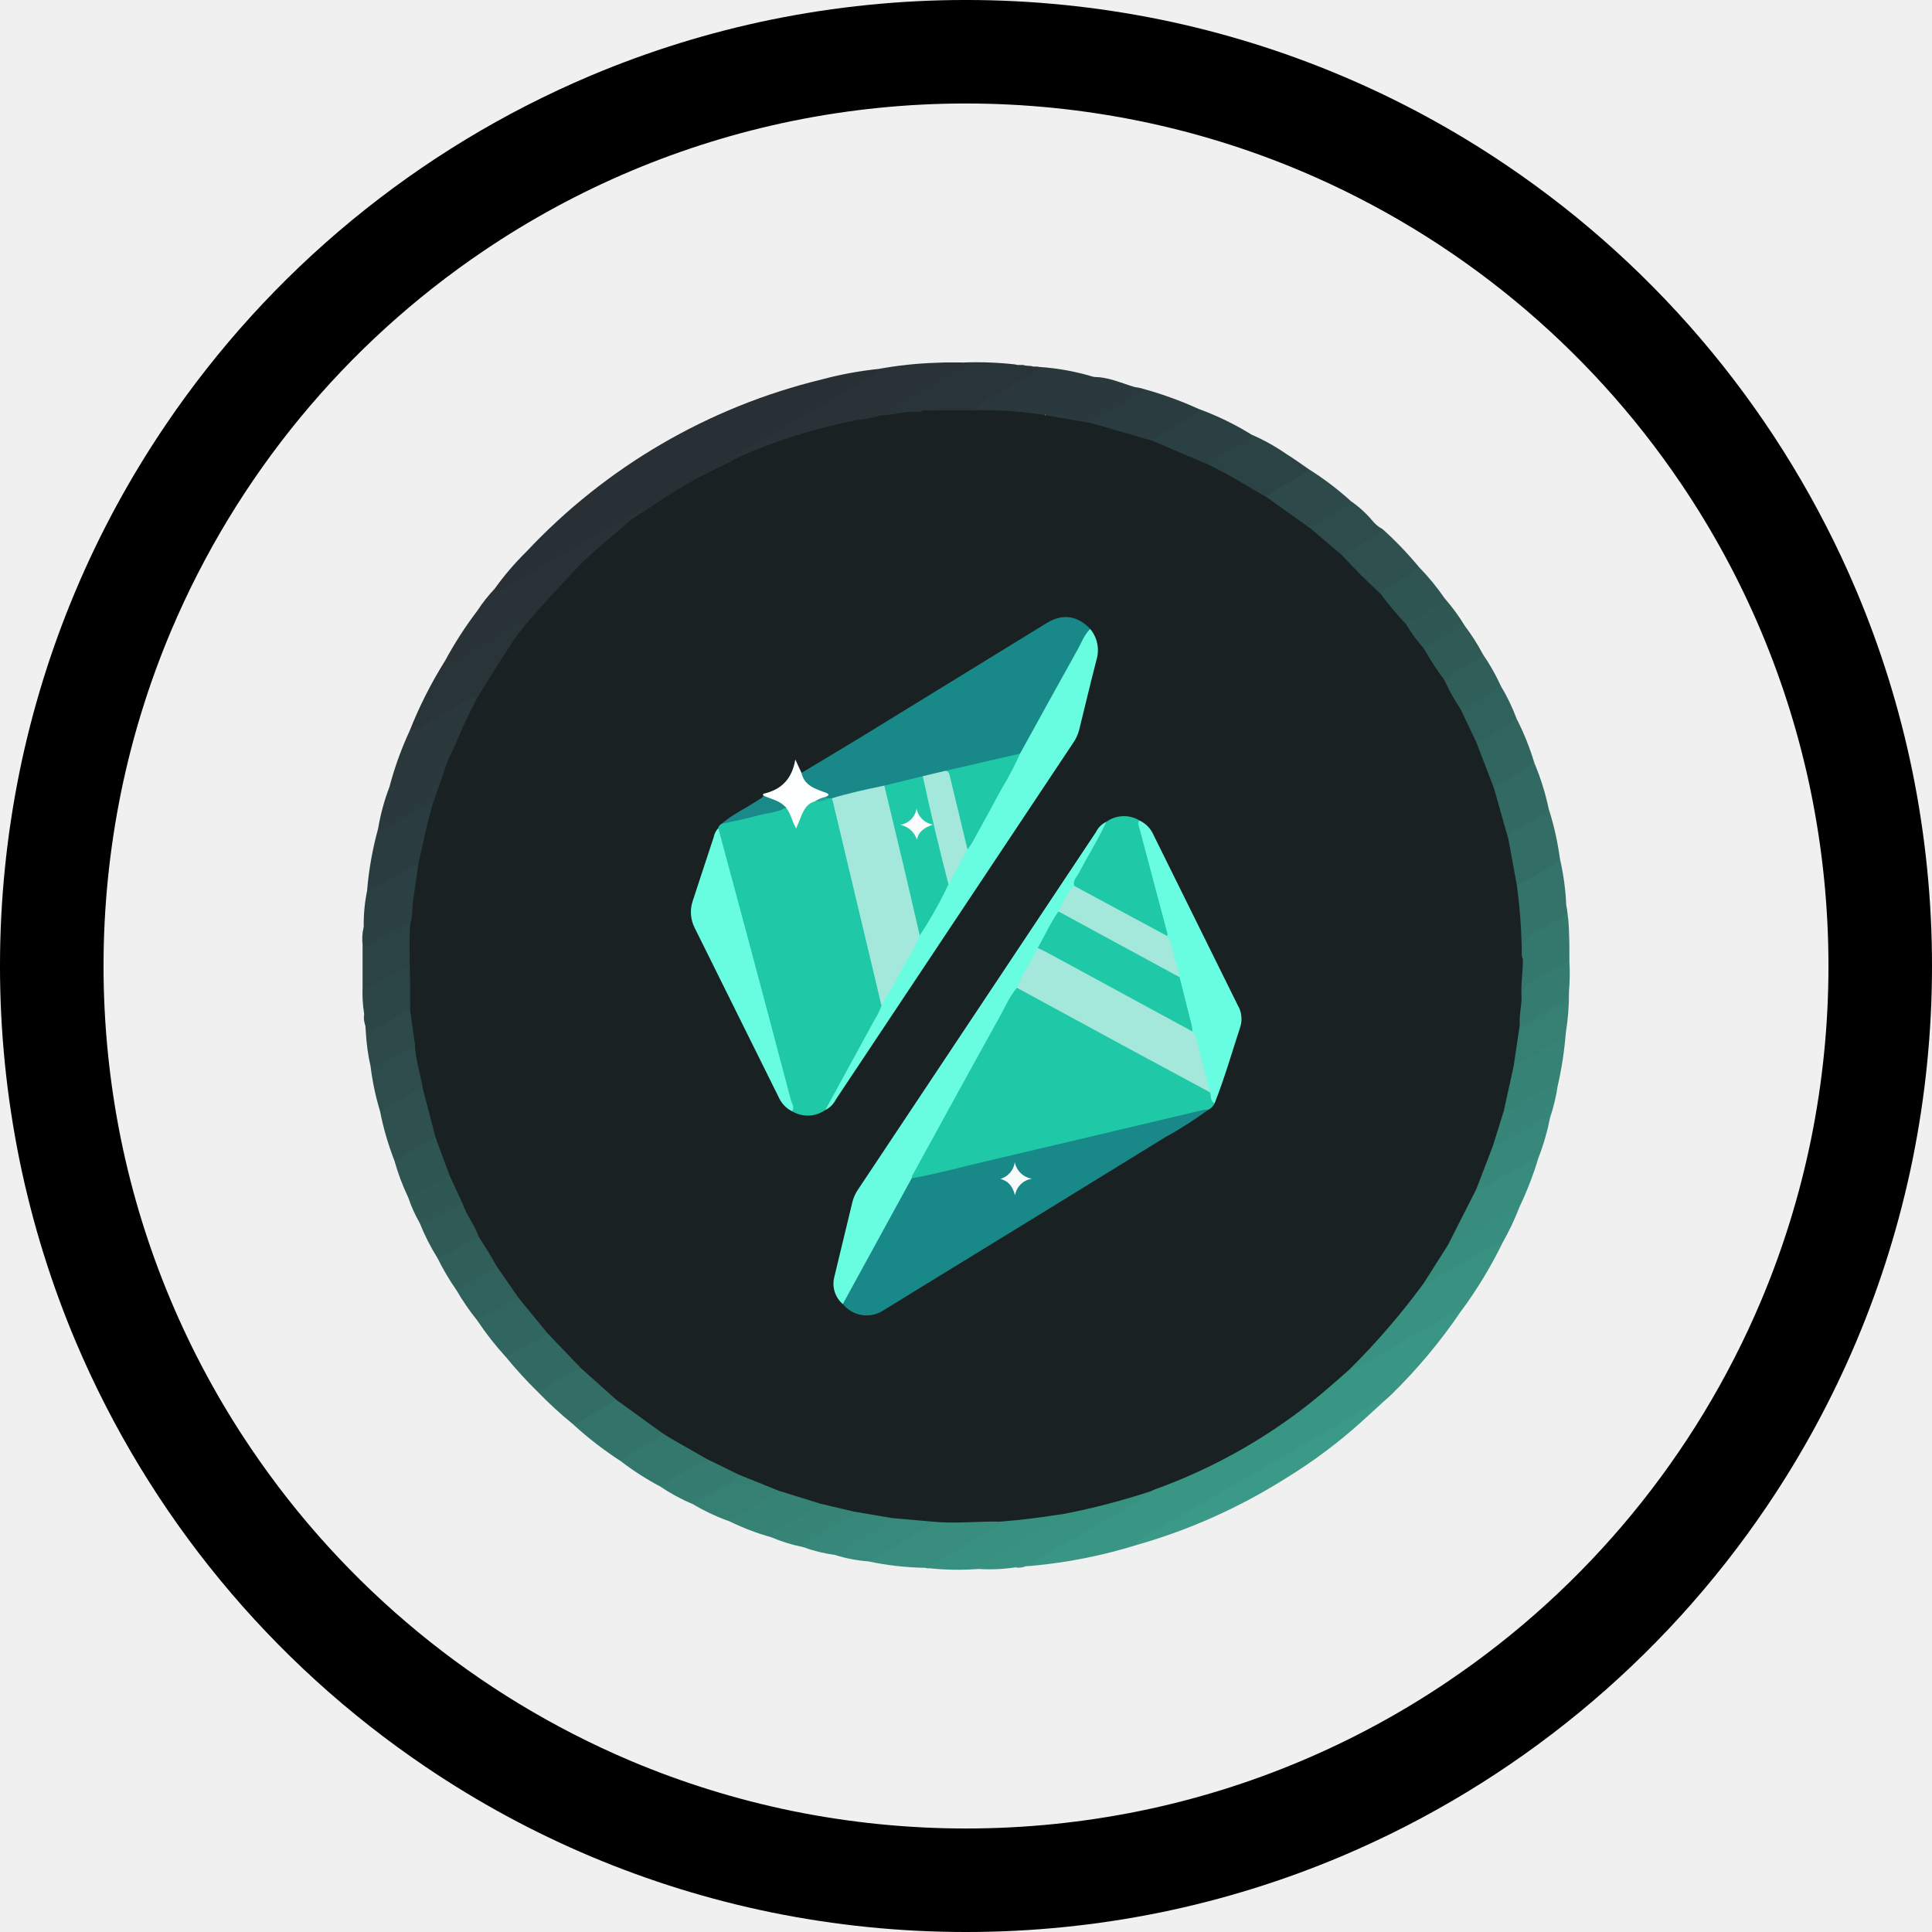
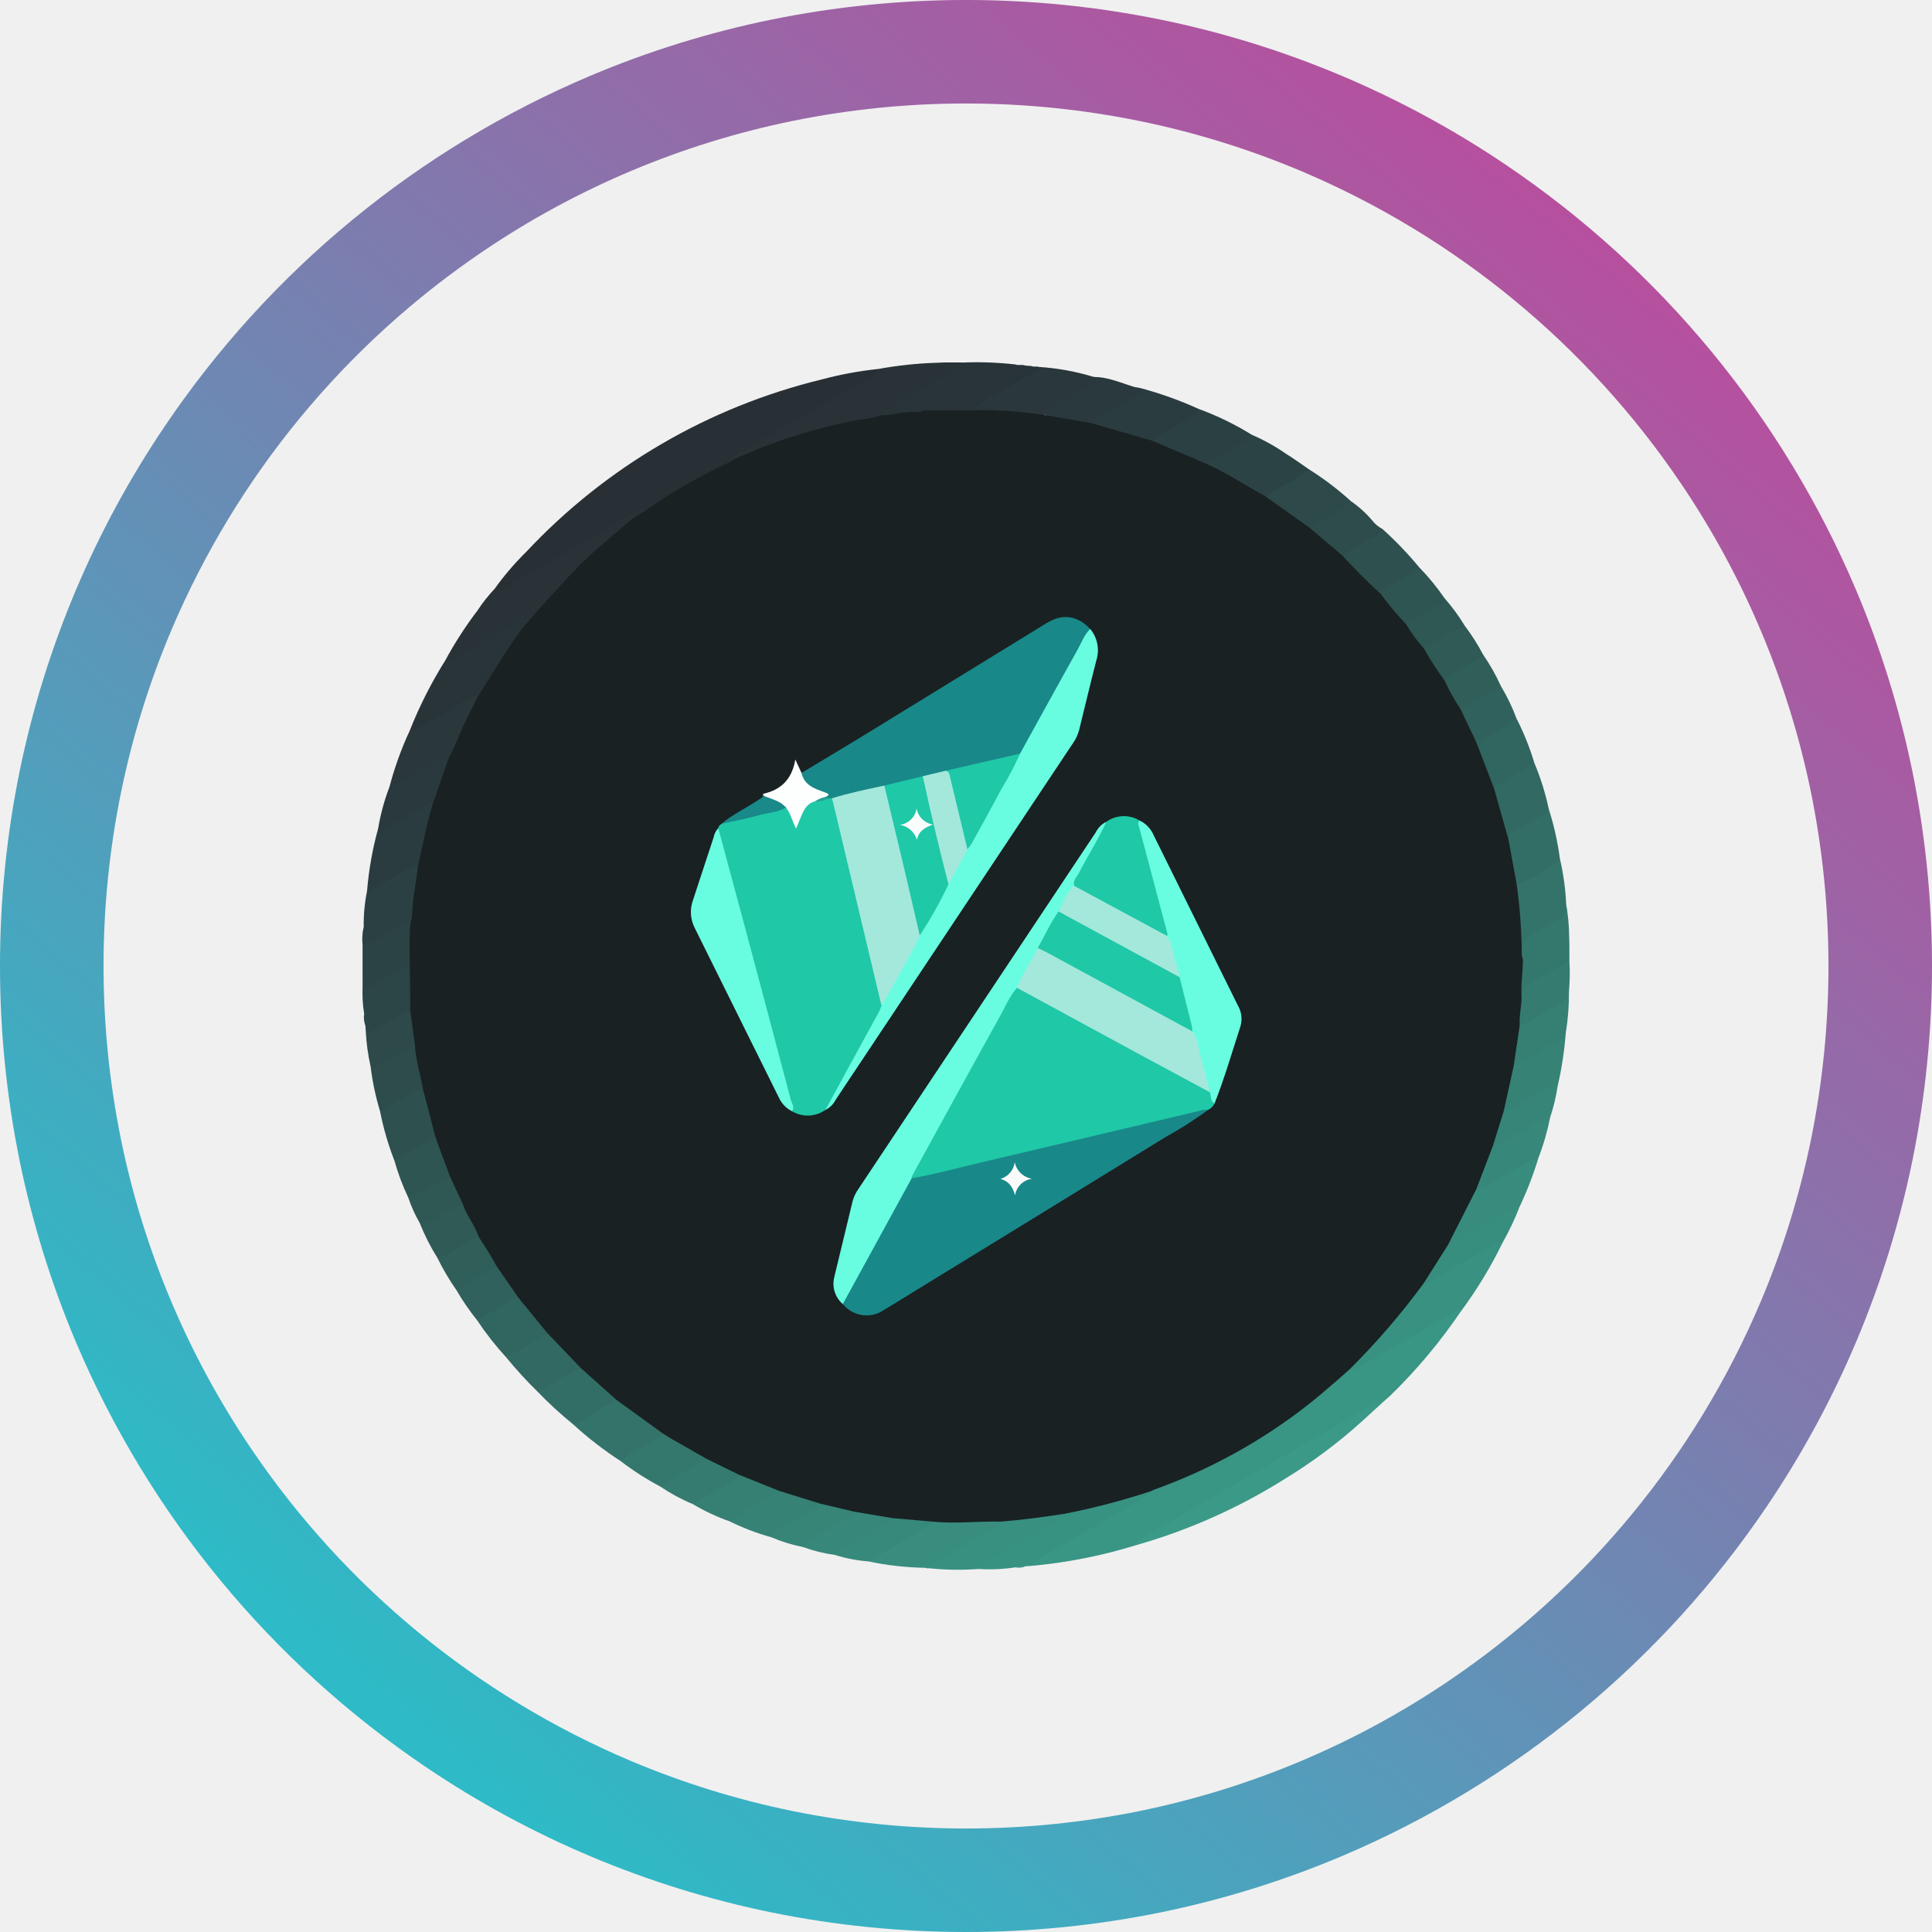
<svg xmlns="http://www.w3.org/2000/svg" width="48" height="48" viewBox="0 0 48 48">
  <defs>
    <linearGradient id="a" x1="215.808" x2="52.736" y1="34.56" y2="226.816" gradientUnits="userSpaceOnUse">
-       <stop offset="0" />
-       <stop offset="1" />
+       <stop offset="0" stop-color="#b6509e" />
+       <stop offset="1" stop-color="#2ebac6" />
    </linearGradient>
  </defs>
  <path fill="url(#a)" d="M128 256a129 129 0 0 1-25.8-2.6 127.3 127.3 0 0 1-45.77-19.261 128.37 128.37 0 0 1-46.375-56.315A127.4 127.4 0 0 1 2.6 153.8a129.25 129.25 0 0 1 0-51.593 127.3 127.3 0 0 1 19.26-45.77 128.37 128.37 0 0 1 56.317-46.378A127.3 127.3 0 0 1 102.2 2.6a129.2 129.2 0 0 1 51.593 0 127.3 127.3 0 0 1 45.77 19.26 128.37 128.37 0 0 1 46.375 56.316A127.3 127.3 0 0 1 253.4 102.2a129.25 129.25 0 0 1 0 51.593 127.3 127.3 0 0 1-19.26 45.77 128.4 128.4 0 0 1-56.316 46.375A127.4 127.4 0 0 1 153.8 253.4 129 129 0 0 1 128 256m0-242.287a115 115 0 0 0-23.033 2.322A113.7 113.7 0 0 0 64.1 33.232a114.6 114.6 0 0 0-41.4 50.283 113.7 113.7 0 0 0-6.659 21.452 115.4 115.4 0 0 0 0 46.065 113.7 113.7 0 0 0 17.2 40.866 114.63 114.63 0 0 0 50.282 41.407 113.8 113.8 0 0 0 21.453 6.658 115.4 115.4 0 0 0 46.065 0 113.6 113.6 0 0 0 40.866-17.2 114.6 114.6 0 0 0 41.393-50.278 113.7 113.7 0 0 0 6.659-21.453 115.4 115.4 0 0 0 0-46.065 113.7 113.7 0 0 0-17.2-40.865A114.6 114.6 0 0 0 172.485 22.7a113.7 113.7 0 0 0-21.453-6.659A115 115 0 0 0 128 13.714Z" style="fill:url(#a)" transform="matrix(.1875 0 0 .1875 0 0)" />
  <svg width="30" height="30" x="9" y="9" fill="none" viewBox="0 0 256 256">
    <g clip-path="url(#b)">
      <path fill="#2A373B" d="M107.938 119.487c-.963-.048-1.978.365-2.868-.325a4.7 4.7 0 0 1 2.868.325m4.052.425c-.8.025-1.641.342-2.358-.3a3.53 3.53 0 0 1 2.358.3" />
      <path fill="#283036" d="M28.062 48.034a60.3 60.3 0 0 1 6.725-7.862 126.9 126.9 0 0 1 62.679-36.54 78 78 0 0 1 11.861-2.2c.453 1.306-.65 1.682-1.4 2.115-4.488 2.593-8.952 5.228-13.459 7.79-4.847 2.756-9.62 5.638-14.466 8.4a2.65 2.65 0 0 0-1.35 1.218 1.93 1.93 0 0 1-.919.712 112 112 0 0 0-15.83 9.04 5.1 5.1 0 0 1-1.926 1.019 2.67 2.67 0 0 0-1.6.428C49.32 37.275 40.32 42.495 31.328 47.729a6.4 6.4 0 0 1-1.963.954c-.545.1-1.254.338-1.3-.649z" />
      <path fill="#399584" d="M164.176 250.751a108 108 0 0 1-22 4.4c-.392-1.192.571-1.6 1.289-2.015 5.239-3.062 10.519-6.054 15.758-9.114 2.657-1.552 5.5-2.822 7.823-4.906 2.283-1.365 4.86-2.044 7.287-3.073a117.3 117.3 0 0 0 30.457-19.083c1.444-1.232 2.624-2.791 4.36-3.681a7.8 7.8 0 0 0 2.787-1.122c6.412-3.712 12.79-7.485 19.28-11.059.472-.26 1.242-1.381 1.716.1a114.6 114.6 0 0 1-14.771 17.683c-.394.4-.832.75-1.249 1.124-11.1 6.191-22.022 12.686-33.054 18.993-5.568 3.184-11.106 6.422-16.673 9.606-1.1.57-2.113 1.292-3.01 2.147" />
      <path fill="#293237" d="M28.062 48.034c.742.9 1.463.247 2.089-.111 4.577-2.618 9.126-5.288 13.694-7.923q7.355-4.245 14.729-8.453c.422-.241.892-.59 1.34-.01a66 66 0 0 1-6.333 5.233 134 134 0 0 0-15.837 15.857 7.5 7.5 0 0 1-2.145 2.111c-3.01.89-5.482 2.812-8.178 4.3-2.656 1.464-5.228 3.083-7.923 4.477-.562.291-1.47 1.192-1.926-.245a81.6 81.6 0 0 1 6.864-10.642 33 33 0 0 1 3.626-4.594M78.54 20.71c.2-1.444 1.615-1.493 2.5-2.033 4.02-2.452 8.135-4.748 12.215-7.1l14.165-8.173c.83-.477 1.736-.861 1.916-1.964A82.5 82.5 0 0 1 121.882.106c1.9-.119 3.821-.043 5.733-.056.128 1.16-.829 1.488-1.554 1.926-4.131 2.492-8.327 4.871-12.509 7.277a17.8 17.8 0 0 0-3.447 2.393c-3.336 1-6.8 1.431-10.185 2.2a110.6 110.6 0 0 0-18.837 6.24c-.802.337-1.576.907-2.544.624Z" />
      <path fill="#389181" d="M232.938 201.205c-.19-.376-.427-.43-.807-.211a7074 7074 0 0 1-16.026 9.24c-1.6.925-3.193 1.868-4.788 2.8a3.4 3.4 0 0 1-2.076.57c-.325-.7.249-1.047.618-1.4a116.4 116.4 0 0 0 14.091-16.24 2.84 2.84 0 0 1 1.113-1c4.22-1.9 8.047-4.5 12.078-6.737.885-.491 1.756-1.013 2.656-1.472.619-.315 1.281-.807 2.017-.2a92.6 92.6 0 0 1-8.876 14.65" />
      <path fill="#3A9987" d="M164.172 250.754c-.113-.964.706-1.23 1.289-1.572 4.981-2.921 9.983-5.8 14.981-8.7a24818 24818 0 0 1 32.334-18.668 11.05 11.05 0 0 1 4.136-1.81 4515 4515 0 0 0-4.991 4.554 108.6 108.6 0 0 1-16.244 12.127 121.5 121.5 0 0 1-31.5 14.069z" />
      <path fill="#293439" d="M17.573 63.262c.638.855 1.243.168 1.75-.118 4.24-2.39 8.438-4.853 12.686-7.226 1.1-.613 2.067-1.682 3.54-1.38-.617 1.865-2.074 3.182-3.158 4.735-2.32 3.326-4.4 6.8-6.444 10.287-.393.669-.676 1.443-1.51 1.733-1.793.084-3.082 1.3-4.52 2.118-2.485 1.419-4.96 2.863-7.45 4.276-.718.407-1.46 1.166-2.44.511a91 91 0 0 1 7.546-14.936m92.443-52.027c2.25-2.17 5.179-3.266 7.779-4.882 2.755-1.713 5.6-3.283 8.41-4.908a3.54 3.54 0 0 0 1.413-1.4 74 74 0 0 1 10.837.418c.687.282 1.444-.058 2.128.241l1.255.094c.559.265 1.188-.018 1.75.222v-.018c.168.955-.608 1.234-1.2 1.6-2.7 1.693-5.479 3.266-8.272 4.8-1.571.863-2.973 1.975-4.538 2.842-2.546.322-5.123-.182-7.659.314-.978.142-1.967.192-2.955.151a4.9 4.9 0 0 0-2 .2c-1.645.181-3.284.413-4.922.649a2.17 2.17 0 0 1-2.026-.323" />
      <path fill="#2C4345" d="M188.535 15.346a42.5 42.5 0 0 1 7.382 4.108c1.651 1.011 3.214 2.168 4.816 3.261.172.584-.3.813-.648 1.024-2.8 1.7-5.563 3.479-8.519 4.918a2.83 2.83 0 0 1-1.58-.531c-3.241-1.937-6.451-3.937-9.851-5.594a1.87 1.87 0 0 1-.875-.771c-.228-.861.372-1.232.97-1.563 2.8-1.552 5.527-3.256 8.305-4.852" />
      <path fill="#389282" d="M167.215 239.343c-1.221 1.818-3.3 2.432-5.044 3.464-6.176 3.647-12.432 7.157-18.651 10.734a2.27 2.27 0 0 0-1.351 1.617l-1.57.1c-.691.283-1.447-.039-2.139.234-2.58.394-5.195.51-7.8.345-.376-1.024.532-1.249 1.083-1.568 4.457-2.579 8.886-5.207 13.37-7.74a21.2 21.2 0 0 0 3.972-2.767c5.6-1.367 11.235-2.633 16.7-4.5.47-.161.978-.339 1.43.081" />
      <path fill="#2A373B" d="M10.027 78.195c2.052-.338 3.593-1.722 5.343-2.663 2.5-1.345 4.912-2.854 7.387-4.249.474-.268 1.02-.854 1.627-.15a2.01 2.01 0 0 1-.365 1.907 94 94 0 0 0-4.535 9.608c-.255.556-.386 1.194-1.032 1.474a7.16 7.16 0 0 0-3.41 1.334c-2.353 1.423-4.758 2.757-7.143 4.125-.641.368-1.274 1.017-2.144.5 1.07-4.08 2.5-8.058 4.272-11.886" />
      <path fill="#388D7E" d="M119.386 255.59a63 63 0 0 1-12.127-1.369 3.3 3.3 0 0 1 1.593-1.431 345 345 0 0 1 9.335-5.369c1.081-.6 2.013-1.408 3.073-2.037 4.584.447 9.168-.412 13.747.019 1.3.971.114 1.43-.472 1.819-1.77 1.178-3.633 2.209-5.48 3.266-2.72 1.556-5.467 3.067-8.112 4.753-.469.3-.951.625-1.557.349" />
      <path fill="#2A373B" d="M129.987 9.877c1.55-2.05 4.026-2.717 6.071-4.023 2.111-1.348 4.327-2.531 6.5-3.783.441-.247.8-.618 1.034-1.067 3.829.252 7.616.94 11.289 2.053a5 5 0 0 0 1.165.1c.393 1.134-.643 1.31-1.224 1.649-2.13 1.245-4.237 2.531-6.393 3.733-1.452.811-2.967 1.528-3.929 2.984-3.394-.133-6.74-.756-10.128-.952a9 9 0 0 0-2.662-.228c-.608-.023-1.252.058-1.723-.466" />
      <path fill="#2A3C3F" d="M165.19 5.533a79.5 79.5 0 0 1 12.178 4.383c.473 1.062-.426 1.386-1.033 1.764-2.932 1.823-5.951 3.5-8.941 5.23-2.332-.066-4.387-1.183-6.57-1.8-2.071-.584-4.3-.705-6.192-1.872-.3-1.13.594-1.468 1.3-1.873 2.4-1.375 4.744-2.831 7.178-4.14a5.74 5.74 0 0 0 2.08-1.692M1.021 112.077a71.5 71.5 0 0 1 2.356-13.246c1.331.028 2.265-.881 3.325-1.457 2.207-1.2 4.338-2.543 6.572-3.7.6-.31 1.453-.992 1.853.326-.959 4.223-1.665 8.506-3.041 12.629-3.167 1.684-6.274 3.475-9.374 5.281-.526.31-1.073.7-1.691.167" />
      <path fill="#2B4042" d="M167.552 16.665c1.956-1.927 4.647-2.688 6.8-4.29 1.037-.772 2.65-.868 3.022-2.459a61 61 0 0 1 11.168 5.43c-1.353 1.825-3.555 2.4-5.328 3.612q-1.49.946-3.077 1.722a1.15 1.15 0 0 0-.73 1.035c-.561.438-1.083.11-1.567-.133a95 95 0 0 0-8.988-3.83c-.517-.2-1.268-.25-1.3-1.087" />
      <path fill="#34736A" d="M54.805 232.978a76.6 76.6 0 0 1-10.159-7.866c2.921-2 6.046-3.644 9.137-5.352a1.82 1.82 0 0 1 1.379.523c2.488 1.944 5 3.862 7.649 5.58a1.78 1.78 0 0 1 1.026 1.266 1.47 1.47 0 0 1-.825 1.2c-2.758 1.514-5.372 3.278-8.207 4.649" />
      <path fill="#388C7D" d="M249.39 168.586a74 74 0 0 1-4.041 10.492c-4.352 2.763-8.891 5.208-13.349 7.79a1.96 1.96 0 0 1-1.9.337c-.287-.537.017-.973.261-1.4a89 89 0 0 0 4.847-9.558c.164-.482.499-.887.942-1.139 3.411-1.259 6.305-3.471 9.481-5.164.744-.4 1.476-.822 2.217-1.229.484-.27.986-.621 1.542-.129" />
      <path fill="#2B4042" d="M1.02 112.076c1.975-.387 3.413-1.817 5.157-2.658 1.4-.677 2.724-1.532 4.087-2.3a2.63 2.63 0 0 1 1.587-.458 3.5 3.5 0 0 1 .113 2.143c-.43 3.1-.815 6.207-1.02 9.333a1.8 1.8 0 0 1-.315.941c-3.1.919-5.631 2.919-8.44 4.391-.65.339-1.251 1.08-2.12.45v-.348c.325-1.257-.106-2.562.243-3.817a35.7 35.7 0 0 1 .709-7.677Z" />
      <path fill="#389081" d="m119.387 255.594 6.2-3.593c2.9-1.681 5.81-3.345 8.689-5.062.442-.264 1.061-.466 1.124-1.148.8-.785 1.884-.685 2.844-.771 2.955-.265 5.884-.687 8.81-1.154.635-.1 1.333-.362 1.884.265-.6 1.445-2.043 1.838-3.216 2.524-4.628 2.708-9.3 5.341-13.933 8.039-.443.258-1.062.462-1.127 1.144a59 59 0 0 1-11.275-.244" />
      <path fill="#34736A" d="M253.905 105.217a53.4 53.4 0 0 1 1.347 9.8c.313 2.534.307 2.523-1.78 3.7-1.854 1.047-3.675 2.154-5.53 3.2a2.515 2.515 0 0 0-1.438 2.421c-.005.686.363 1.618-.689 1.987a1.32 1.32 0 0 1-.531-1.176c.072-4.694-.535-9.345-.872-14.011.132-.569.628-.737 1.07-.981 2.848-1.574 5.669-3.2 8.423-4.94" />
      <path fill="#2D4949" d="M191.583 28.503c2.276-1.821 4.988-2.93 7.389-4.548.6-.4 1.177-.826 1.765-1.24a63.6 63.6 0 0 1 8.828 6.7c.148 1.259-.952 1.537-1.691 1.977-2.246 1.339-4.542 2.6-6.762 3.981a.5.5 0 0 1-.328 0c-3.2-1.915-6.1-4.253-9.131-6.409-.131-.092-.123-.294-.07-.461" />
      <path fill="#2E504F" d="M216.295 35.355a76 76 0 0 1 7.76 8.093c.041 1.141-.96 1.39-1.653 1.854-2.071 1.386-4.418 2.326-6.376 3.9-.592.145-.96-.244-1.315-.593a555 555 0 0 1-6.45-6.452 1.66 1.66 0 0 1-.6-1.169c.294-.906 1.148-1.169 1.854-1.594 2.252-1.357 4.634-2.5 6.78-4.039M6.818 169.26a61.6 61.6 0 0 1-3.05-10.492c.307-.83 1.122-1.069 1.78-1.451 1.887-1.1 3.783-2.181 5.678-3.268.641-.367 1.31-.759 1.932.055 1.024 3.387 2.24 6.725 2.635 10.274a50.7 50.7 0 0 1-8.329 4.918.75.75 0 0 1-.646-.036" />
      <path fill="#336E66" d="M253.906 105.217c-.045.162-.037.4-.142.473-2.9 1.865-5.711 3.877-9 5.034a1.69 1.69 0 0 1-.716-1.283c-.38-2.67-1.05-5.286-1.461-7.948a2.4 2.4 0 0 1 1.417-2.424c2.525-1.435 5.027-2.912 7.543-4.363a60.5 60.5 0 0 1 2.359 10.511" />
      <path fill="#326962" d="M251.545 94.707c-.45 1.37-1.89 1.463-2.861 2.137a44 44 0 0 1-4.811 2.769 1.46 1.46 0 0 0-.845 1.641.52.52 0 0 1-.619-.427c-.842-3.426-2.063-6.75-2.759-10.216a1.47 1.47 0 0 1 .644-1.137c2.686-1.6 5.23-3.448 8.19-4.552a54 54 0 0 1 3.063 9.785z" />
      <path fill="#336E66" d="M53.885 219.989c-2.757 1.65-5.509 3.308-8.278 4.936a3 3 0 0 1-.966.188 84 84 0 0 1-7.391-6.789c.028-.167.059-.37.19-.453 2.862-1.8 5.616-3.8 8.866-4.9 2.063 1.068 3.464 2.935 5.219 4.376.9.745 2.223 1.2 2.36 2.642" />
      <path fill="#34786D" d="M54.807 232.979c1.291-1.474 3.187-2.032 4.727-3.128 1.354-.963 3.145-1.28 4.127-2.79 2.62.731 4.771 2.378 7.1 3.663.87.479 2.11.581 2.43 1.83-2.3 1.979-5.083 3.2-7.668 4.724-.727.429-1.313 1.277-2.346 1.075a59 59 0 0 1-8.37-5.374" />
      <path fill="#2A393D" d="M14.904 93.803c-.6-.615-1.05.022-1.46.25-2.879 1.6-5.717 3.262-8.601 4.855-.42.233-1.061 1.27-1.47-.075a46 46 0 0 1 2.375-8.756c3.093-1.214 5.783-3.161 8.67-4.752.884-.487 1.785-.945 2.68-1.413.411-.215.826-.418 1.188.083a1.01 1.01 0 0 1 .076 1.11c-.912 2.6-1.77 5.213-2.638 7.826-.127.392-.18.929-.82.872M165.19 5.533c.435.857-.3 1.061-.79 1.351a929 929 0 0 1-8.068 4.7c-.628.361-1.323.619-1.642 1.348a1.43 1.43 0 0 1-1.417.281c-2.416-.479-4.819-1.016-7.265-1.336a1.55 1.55 0 0 1-1.129-.658c-.549-.834 0-1.144.647-1.51a649 649 0 0 0 9.118-5.243c.548-.322 1.253-.54 1.4-1.314 2.7.231 5.162 1.349 7.716 2.107q.724.087 1.43.269z" />
      <path fill="#31655F" d="M248.486 84.925a74 74 0 0 1-6.862 4.155c-.622.377-1.327.628-1.646 1.361-.517.056-.679-.346-.805-.7-.963-2.685-2.025-5.331-3.025-8a1.75 1.75 0 0 1-.09-.99c.847-1.284 2.287-1.726 3.527-2.434a28.5 28.5 0 0 1 5.136-2.772 55.7 55.7 0 0 1 3.765 9.38" />
      <path fill="#326962" d="M46.36 213.256c-3.222 1.357-6.068 3.388-9.109 5.067a90 90 0 0 1-6.8-7.432c1.034-1.356 2.66-1.819 4.041-2.643a33.5 33.5 0 0 1 4.7-2.629c1.258.494 1.88 1.7 2.817 2.553 1.241 1.129 2.407 2.343 3.566 3.558.395.416 1.028.76.78 1.526z" />
      <path fill="#368275" d="M255.158 142.203a76 76 0 0 1-1.7 11.157c-3.131 1.406-6.025 3.241-8.994 4.941-.778.445-1.588 1.216-2.6.407-.371-.912.077-1.751.259-2.6.476-2.228.918-4.466 1.6-6.645a2.84 2.84 0 0 1 1.321-1.266c2.661-1.364 5.126-3.081 7.809-4.4.871-.43 1.381-1.3 2.305-1.6z" />
      <path fill="#31655F" d="M39.24 205.82a95 95 0 0 1-8.79 5.078 65.5 65.5 0 0 1-6.092-7.783c.236-.717.888-1 1.46-1.321 1.859-1.051 3.716-2.1 5.553-3.189a2.08 2.08 0 0 1 1.73-.46c2.068 1.508 3.294 3.762 4.95 5.636.505.571 1.432.995 1.189 2.039" />
      <path fill="#34786D" d="M246.07 126.309c-.629-2.992.689-4.765 3.435-5.84 1.281-.5 2.349-1.545 3.628-2.056 1.634-.655 2.41-1.64 2.12-3.4a39.4 39.4 0 0 1 .614 6.443c.09 1.83.043 3.668.057 5.5a3.7 3.7 0 0 1-1.55 1.259c-2.345 1.237-4.571 2.685-6.91 3.931a2.19 2.19 0 0 0-1.038 1.8c-.1.486-.2 1.3-.984.449a17.14 17.14 0 0 1 .628-8.086" />
      <path fill="#37887A" d="M249.392 168.587c-2.732.912-4.976 2.732-7.506 4.016-1.876.952-3.458 2.529-5.694 2.73a1.18 1.18 0 0 1-.054-1.268c1.041-2.4 1.986-4.84 2.867-7.3.107-.26.279-.488.5-.661 3.378-1.554 6.5-3.562 9.73-5.4.781-.445 1.542-1.258 2.6-.578a50 50 0 0 1-2.443 8.461" />
      <path fill="#2C4345" d="M.068 123.918c1.95-.433 3.392-1.842 5.132-2.684 1.2-.581 2.309-1.348 3.487-1.98.448-.241.96-.722 1.48-.068a3.42 3.42 0 0 1 .485 2.9c-.392 3.09.153 6.161.035 9.24a8.4 8.4 0 0 1-.192 2.335c-.628.9-.88.283-1-.3a16.5 16.5 0 0 1-.106-3.374c0-1.087-.377-1.313-1.315-.746-2.073 1.255-4.136 2.535-6.327 3.579-.618.294-1.4.794-1.676-.428z" />
      <path fill="#368275" d="M86.66 249.091a51.3 51.3 0 0 1-8.79-3.353c-.012-.735.527-1.087 1.045-1.4 2.913-1.746 5.947-3.287 8.76-5.2a1.6 1.6 0 0 1 .8-.2 46 46 0 0 1 8.724 2.8c.162.939-.56 1.285-1.172 1.649-2.13 1.268-4.253 2.545-6.42 3.746a24 24 0 0 0-2.947 1.958" />
      <path fill="#2D4C4B" d="M12.849 154.04c-1.872.1-3.11 1.538-4.693 2.257-1.523.691-2.93 1.638-4.387 2.473a56 56 0 0 1-2-9.461c2.6-1.3 5.074-2.84 7.623-4.239.6-.332 1.258-1.131 2.053-.243.464 2.431 1.041 4.838 1.482 7.271.119.635.422 1.315-.078 1.942" />
      <path fill="#2C4647" d="M.073 132.386c.422.719.925.376 1.41.1 2.29-1.306 4.589-2.6 6.857-3.938 1.14-.675 1.5-.475 1.522.9.02 1.541-.407 3.128.289 4.63.766.956.508 2.021.33 3.076-1.167 1.465-3.028 1.873-4.482 2.911a31 31 0 0 1-3.37 1.939c-.6.321-1.324.87-1.874-.136l-.1-1.265c-.331-.794.058-1.661-.251-2.457a28 28 0 0 1-.331-5.76" />
      <path fill="#2D4C4B" d="M216.288 35.355c-.7 1.785-2.644 1.88-3.939 2.862-1.411 1.069-3.182 1.6-4.523 2.81-.752.19-1.082-.446-1.548-.8-1.512-1.155-2.886-2.477-4.369-3.67-.4-.325-1.031-.558-.849-1.291 1.547-1.811 3.856-2.442 5.755-3.71.971-.649 2.141-1.023 2.748-2.136 1.7 1.17 3.236 2.56 4.569 4.135a6.8 6.8 0 0 0 2.156 1.8" />
      <path fill="#388E7E" d="M230.164 187.198c3.86-1.682 7.328-4.075 11.017-6.066 1.36-.733 2.518-1.9 4.169-2.053a55.6 55.6 0 0 1-3.538 7.484c-2.558.483-4.513 2.185-6.721 3.365-2.871 1.534-5.667 3.21-8.5 4.809-.454.34-1 .536-1.567.562-.277-.477-.022-.878.221-1.25 1.385-2.121 2.8-4.222 4.122-6.384.167-.28.375-.582.8-.467z" />
      <path fill="#2F5552" d="M215.95 49.157c.634-1.653 2.416-1.76 3.62-2.644 1.457-1.071 3.287-1.607 4.485-3.07a51 51 0 0 1 5.459 6.66c.4.667-.027 1.08-.512 1.371a55.6 55.6 0 0 1-7.561 4.236 1.2 1.2 0 0 1-1.038-.449c-1.394-1.669-2.807-3.322-4.167-5.022a1.07 1.07 0 0 1-.286-1.082M6.818 169.259c2.358-1.351 4.71-2.715 7.082-4.044a14 14 0 0 1 1.684-.689c.11.032.255.055.3.14a23.9 23.9 0 0 1 2.88 7.967c-2.442 1.649-5.032 3.053-7.6 4.5a1.22 1.22 0 0 1-1.417-.056 48.6 48.6 0 0 1-2.93-7.818Z" />
      <path fill="#367F73" d="M88.404 239.287c-3.436 2.273-7.3 3.852-10.534 6.45a44 44 0 0 1-7.858-3.691c1.457-1.615 3.511-2.322 5.287-3.448 1.55-.984 3.151-1.888 4.7-2.882a38.3 38.3 0 0 1 8.24 3.124c.147.07.164.276.165.447" />
      <path fill="#378A7B" d="M120.847 245.794c-.148 1.207-1.328 1.3-2.067 1.746-3.8 2.3-7.673 4.47-11.521 6.686a31.8 31.8 0 0 1-7.064-1.365c-.208-.628.232-.982.639-1.234 3.913-2.423 7.867-4.775 11.916-6.973 2.211.045 4.417.218 6.608.519a1.96 1.96 0 0 1 1.489.621" />
      <path fill="#367F73" d="M255.157 142.204c-.861 2.024-3.04 2.245-4.6 3.294-2.069 1.393-4.3 2.547-6.461 3.8a.8.8 0 0 1-.325-.733 58 58 0 0 1 1.331-7.891c2.3-1.587 4.768-2.9 7.21-4.252a9 9 0 0 0 3.522-3.021 51.7 51.7 0 0 1-.677 8.8z" />
      <path fill="#357B70" d="M255.834 133.406a3.35 3.35 0 0 1-2.147 2.747c-2.379 1.247-4.664 2.677-6.986 4.033a2.2 2.2 0 0 1-1.289.315c-.971-1.991-.495-3.885.386-5.751-.081-2.155 1.379-3.063 3.035-3.914 2.4-1.231 4.73-2.579 7.091-3.877a45 45 0 0 1-.09 6.447M79.9 235.867c-.865 1.455-2.47 1.871-3.8 2.667-2.01 1.206-4.061 2.345-6.1 3.513a39 39 0 0 1-6.827-3.694c3.208-2.1 6.532-4.009 9.92-5.8a1.08 1.08 0 0 1 1.115.1c1.5.752 3.039 1.426 4.573 2.112.492.211 1.094.391 1.12 1.102Z" />
      <path fill="#31615C" d="M33.142 198.367c-1.924.362-3.3 1.8-5.011 2.582-1.312.6-2.52 1.434-3.773 2.164a51 51 0 0 1-4.411-6.427 1 1 0 0 1 .435-.7 93 93 0 0 1 8.037-4.578 1.46 1.46 0 0 1 1.015.8c1.074 1.625 2.247 3.18 3.323 4.8.262.398.657.797.385 1.359" />
      <path fill="#2F5A56" d="M15.949 189.907a46 46 0 0 1-3.773-7.441c2.567-.634 4.6-2.324 6.892-3.5.732-.375 1.392-1.028 2.338-.656 1.236 1.907 2.206 3.964 3.3 5.95a1.35 1.35 0 0 1 .123 1.278c-2.377 1.659-4.981 2.936-7.474 4.4a1.15 1.15 0 0 1-1.406-.031" />
      <path fill="#31615C" d="M244.72 75.545c-2.609 2.067-5.638 3.427-8.5 5.07-.171.016-.388.013-.458-.129-1.123-2.274-2.622-4.384-3.05-6.963 1.8-1.63 4.075-2.5 6.1-3.771a4.66 4.66 0 0 1 2.59-1.1 41.3 41.3 0 0 1 3.318 6.893" />
      <path fill="#2F5A56" d="M233.725 55.848a44.4 44.4 0 0 1 3.9 6.126c.184.848-.538 1.034-1.03 1.324q-3.562 2.1-7.113 4.228c-.056 0-.135.018-.165-.012a16.6 16.6 0 0 1-4.38-6.917 3.26 3.26 0 0 1 1.519-1.284c1.808-1.024 3.617-2.046 5.394-3.123.575-.346 1.156-.74 1.875-.342" />
      <path fill="#368578" d="M251.83 160.127c-2.555.465-4.361 2.387-6.629 3.411-1.864.842-3.383 2.393-5.515 2.682a.84.84 0 0 1-.2-.919c.576-1.963 1.208-3.909 1.84-5.854a1.04 1.04 0 0 1 .685-.675c2.557-.449 4.346-2.4 6.623-3.389 1.6-.7 2.84-2.242 4.821-2.025a39 39 0 0 1-1.625 6.769" />
      <path fill="#305E59" d="M15.95 189.906c2.44-.588 4.318-2.273 6.505-3.357a8.1 8.1 0 0 1 2.267-1.043c1.49 1.05 3.768 4.773 3.728 6.09l-8.5 5.093a50 50 0 0 1-4-6.783M229.474 67.45c1.351-1.674 3.417-2.284 5.12-3.433 1.01-.683 2.231-1.052 3.033-2.042a43 43 0 0 1 3.774 6.678c-2.811 1.7-5.593 3.442-8.564 4.857a.66.66 0 0 1-.739-.272 51 51 0 0 1-2.764-5.166.59.59 0 0 1 .14-.622" />
      <path fill="#37877A" d="M112.408 245.056c-3.113 2.286-6.606 3.943-9.88 5.96a5.5 5.5 0 0 0-2.33 1.843 32 32 0 0 1-6.772-1.68c-.458-.986.37-1.27.943-1.629 2.033-1.277 4.133-2.443 6.236-3.6 1.377-.756 2.6-1.724 3.931-2.541 2.533-.081 4.94.733 7.419 1.039a.54.54 0 0 1 .354.209.53.53 0 0 1 .099.399" />
      <path fill="#368577" d="M104.266 243.679c-1.192 2-3.477 2.435-5.23 3.629-1.51 1.03-3.16 1.859-4.765 2.747-.472.261-.84.542-.849 1.125a34.5 34.5 0 0 1-6.76-2.089c.47-1.652 2.138-1.825 3.292-2.6 2.352-1.581 5.021-2.66 7.227-4.483a1.26 1.26 0 0 1 1.26-.212q2.442.567 4.891 1.115c.411.092.913.161.934.768" />
      <path fill="#2D4949" d="M.75 141.86c1.012.6 1.649-.268 2.4-.633 2.389-1.167 4.431-2.982 7.023-3.774a11.55 11.55 0 0 1 .978 7.11c-2.267 1.3-4.512 2.642-6.815 3.875-.783.42-1.484 1.259-2.564.871A44 44 0 0 1 .75 141.86" />
      <path fill="#2F5754" d="M233.729 55.85c-3.071 1.27-5.764 3.224-8.666 4.8a7.7 7.7 0 0 1-3.7-5.052c2.338-1.4 4.672-2.812 7.018-4.2.533-.315 1.139-.529 1.139-1.3a41.6 41.6 0 0 1 4.209 5.752M21.289 178.404a55 55 0 0 0-6.974 3.8c-.712.4-1.35.783-2.139.258a28.6 28.6 0 0 1-2.426-5.39c2.3-.462 4.018-2.042 6.01-3.1a11.6 11.6 0 0 1 2.85-1.333 9.7 9.7 0 0 1 2.679 5.765" />
      <path fill="#2C4345" d="M.316 119.754c-.059 1.274.321 2.576-.243 3.817a10.6 10.6 0 0 1 .243-3.817" />
      <path fill="#2D4949" d="M.407 138.14c.545.772.192 1.635.251 2.457a4.7 4.7 0 0 1-.251-2.457" />
      <path fill="#399584" d="M138.459 255.488c.666-.509 1.421-.2 2.139-.233a3.36 3.36 0 0 1-2.139.233" />
      <path fill="#192123" d="m21.29 178.404-2.679-5.754q-1.515-4.06-3.026-8.122-1.365-5.244-2.734-10.487c-.494-3.172-1.579-6.237-1.7-9.476l-.979-7.109-.022-3.382c.082-4.961-.319-9.925.017-14.886.576-1.764.376-3.622.664-5.423.38-2.361.683-4.733 1.02-7.1 1-4.292 1.76-8.638 3.052-12.859l3.387-9.808c1.291-2.291 2.154-4.776 3.256-7.151.9-1.927 1.886-3.809 2.835-5.71 2.217-3.541 4.376-7.119 6.674-10.607a40 40 0 0 1 4.493-5.987c2.945-3.469 6.081-6.76 9.165-10.1 3.673-3.981 7.96-7.228 11.972-10.8a25 25 0 0 1 3.233-2.1 114 114 0 0 1 18.251-10.5c.144-.062.246-.222.367-.336a114 114 0 0 1 26.617-8.483 23.3 23.3 0 0 0 4.861-.991c2.4.04 4.7-.839 7.111-.686.511-.383 1.187.081 1.693-.329l3.046-.009c4.169-.26 8.35-.26 12.518 0a86 86 0 0 1 10.5 1.013l9.812 1.713 12.859 3.728 11.849 5.052c4.224 1.968 8.109 4.543 12.18 6.785l9.48 6.761 6.766 5.762a140 140 0 0 0 8.119 8.134 68 68 0 0 0 5.409 6.44 29.5 29.5 0 0 0 3.7 5.051 58 58 0 0 0 4.413 6.8 38 38 0 0 0 3.365 6.059l3.381 7.105 3.759 9.826 3.052 10.815 1.731 9.47a114 114 0 0 1 1.076 15.154c0 .143.153.287.234.43.052 2.82-.5 5.618-.275 8.442-.039 1.923-.55 3.814-.385 5.75l-1.316 8.8-2.086 9.473-2.324 7.447a8506 8506 0 0 1-3.5 9.112l-6.028 11.865-5.143 8.1a154 154 0 0 1-15.784 18.31c-3.828 3.4-7.686 6.756-11.829 9.774a117.2 117.2 0 0 1-29.425 15.61c-.263.1-.51.234-.764.352a151 151 0 0 1-18.277 4.788c-4.5.686-9 1.312-13.538 1.661-4.851-.108-9.7.508-14.554 0l-8.443-.737-8.138-1.377-7.087-1.672-8.776-2.721-8.5-3.42-6.8-3.32c-2.436-1.388-4.875-2.77-7.3-4.168-.725-.416-1.425-.877-2.137-1.318l-9.776-7.072-7.527-6.731-7.12-7.442-6.1-7.45-4.69-6.773a68 68 0 0 0-3.729-6.089c-.784-2.529-2.617-4.564-3.425-7.1z" />
      <path fill="#293237" d="M134.382 10.213h-12.518c1.489-.708 3.066-.2 4.6-.315 1.169-.085 2.349-.018 3.523-.019 1.457.191 2.976-.393 4.395.334m-15.564.007c-.478.552-1.121.259-1.693.329.477-.554 1.122-.251 1.693-.329" />
      <path fill="#1FC8A7" d="M98.17 158.533a6.5 6.5 0 0 1-7.065.256c-1.638-5.384-2.86-10.878-4.342-16.3-3.763-13.783-7.381-27.606-11.084-41.406a4.74 4.74 0 0 1-.2-2.307c.04-.447.373-.676.687-.919 3.51-1.708 7.418-1.975 11.1-3.05a17.5 17.5 0 0 1 2.287-.5 4.06 4.06 0 0 1 2.109 4.158c1.178-2.223 1.4-5.1 4.466-5.741q1.416-.181 2.8-.535c.277-.02.552.053.783.207.434.45.708 1.03.78 1.651q4.8 20.415 9.7 40.808c.13.432.205.878.225 1.329-.161 1.818-1.335 3.184-2.161 4.694-2.906 5.314-5.773 10.65-8.774 15.913a8.3 8.3 0 0 1-1.31 1.742Zm82.537-1.417a2.84 2.84 0 0 1-1.288 1.335c-2.686 1.252-5.618 1.624-8.457 2.294-11.734 2.77-23.458 5.579-35.2 8.329-5.76 1.348-11.506 2.754-17.275 4.065a3.14 3.14 0 0 1-1.826.094c-.83-.605-.235-1.207.048-1.762 2.206-4.309 4.639-8.494 6.97-12.734 4.093-7.444 8.144-14.912 12.3-22.319.775-1.379 1.163-3.082 2.751-3.909a13.9 13.9 0 0 1 4.43 1.984c7.351 4.014 14.717 8 22.064 12.024 4.878 2.67 9.848 5.177 14.6 8.083a9.5 9.5 0 0 1 .883 2.516" />
      <path fill="#198889" d="M116.479 173.009c5.145-.9 10.175-2.3 15.253-3.488 15.513-3.626 31.008-7.327 46.513-10.989q.583-.092 1.173-.086a86 86 0 0 1-9.21 5.88 21697 21697 0 0 1-53.343 32.761c-2.109 1.295-4.2 2.614-6.328 3.882a6.47 6.47 0 0 1-8.655-1.3c-.377-.54 0-.965.233-1.392 4.425-8.089 8.847-16.179 13.341-24.23.243-.436.444-.927 1.023-1.038M99.554 92.457l-.7.007c-.352.225-.623.183-.774-.24-.926-.21 1.3-.24.015-.66-1.872-.611-3.953-1.057-4.8-3.241-.159-.408-.42-.8-.165-1.267 4.333-2.607 8.684-5.184 13-7.826q19.5-11.952 38.976-23.939c3.372-2.067 6.536-1.6 9.245 1.265-1.255 3.216-3.178 6.083-4.808 9.1-2.838 5.253-5.753 10.464-8.623 15.7a4.7 4.7 0 0 1-1.551 1.964 181 181 0 0 1-15.713 3.7c-1.56.416-3.118.845-4.7 1.192-2.716.716-5.432 1.43-8.192 1.966a356 356 0 0 0-9.05 2.118 3.5 3.5 0 0 1-2.16.161" />
      <path fill="#68FDE1" d="m116.477 173.016-14.6 26.661a5.72 5.72 0 0 1-1.789-5.781 3131 3131 0 0 1 3.864-16.006 8.2 8.2 0 0 1 1.209-2.575q25.179-37.817 50.348-75.642a4.85 4.85 0 0 1 2.218-2.235c.357.744-.157 1.3-.447 1.874-1.553 3.06-3.295 6.019-4.927 9.037-.507.875-.93 1.797-1.263 2.752a53 53 0 0 0-3.253 5.5 203 203 0 0 0-4.28 7.847c-1.3 2.459-2.764 4.827-4.014 7.313a1.72 1.72 0 0 1-.746.869c-1.572 1.8-2.467 4.006-3.607 6.054-6.258 11.254-12.433 22.555-18.63 33.843a1.6 1.6 0 0 0-.083.489m22.985-90.047c4.081-7.388 8.142-14.788 12.259-22.155.812-1.453 1.366-3.078 2.618-4.266a7.07 7.07 0 0 1 1.294 6.659c-1.266 4.931-2.443 9.886-3.666 14.829a8.7 8.7 0 0 1-1.287 2.721 159645 159645 0 0 0-50.277 75.549 4.93 4.93 0 0 1-2.229 2.227q5.254-9.626 10.512-19.252a14 14 0 0 0 1.4-2.874c.879-2.888 2.65-5.33 4.03-7.965 1.227-2.344 2.562-4.634 3.789-6.981 2.171-3.52 4.05-7.2 6.053-10.818 1.339-2.507 2.678-5.016 4.074-7.493 3.117-5.453 6.082-10.99 9.122-16.485a18.2 18.2 0 0 1 2.308-3.7zm41.242 74.15c-.977-.506-.7-1.54-.989-2.339-1.49-2.557-1.684-5.52-2.57-8.268a35 35 0 0 0-1.472-4.609c-.792-3.827-2.086-7.53-2.839-11.366a73 73 0 0 0-2.467-8.867 6942 6942 0 0 1-5.917-22.367c-.192-.726-.789-1.6.353-2.148a6.02 6.02 0 0 1 2.965 3.087 35637 35637 0 0 1 17.878 36.144 5.62 5.62 0 0 1 .547 4.379c-1.783 5.467-3.369 11-5.489 16.354M75.48 98.772l5.962 22.135q4.746 17.75 9.433 35.518c.2.741.88 1.512.232 2.364a6 6 0 0 1-2.757-2.85 28533 28533 0 0 0-17.86-36 7.37 7.37 0 0 1-.382-5.866c1.474-4.458 2.917-8.928 4.4-13.382.131-.72.47-1.387.972-1.919" />
      <path fill="#1FC8A7" d="M164.806 97.158c-.535.5-.2 1.023-.055 1.556q2.941 11.05 5.867 22.106c.07.262.221.53-.007.791a2.16 2.16 0 0 1-1.732-.459c-5.689-3.034-11.327-6.163-17.017-9.194-.4-.21-.8-.43-.9-.932-.409-1.16.527-1.87.961-2.72 1.867-3.658 4.127-7.106 5.808-10.865a6.41 6.41 0 0 1 7.075-.283" />
      <path fill="#FDFEFE" d="M93.12 87.053c.594 2.7 2.881 3.378 5.041 4.163 1.013.368.823.616.022.952-.567.7-1.451.641-2.191.929-1.606.394-2.3 1.657-2.881 3.027-.367.87-.719 1.745-1.127 2.737-.868-1.54-1.117-3.2-2.166-4.459-1.578-.857-3.427-1.2-4.76-2.523-.2-.234-.139-.368.155-.437 3.63-.854 5.9-3.07 6.6-7.218z" />
      <path fill="#19898A" d="M85.058 91.877c1.63.757 3.515 1.036 4.76 2.522-1.8 1.1-3.918 1.108-5.874 1.671-2.553.736-5.183 1.2-7.78 1.787 2.36-2.025 5.207-3.3 7.753-5.033.412-.281.922-.434 1.141-.947" />
      <path fill="#A4E8DB" d="M118.191 121.516c-1.364 3.332-3.371 6.324-5.021 9.507-.951 1.836-2.053 3.593-3.087 5.385L99.845 93.417c-.078-.327-.2-.645-.294-.967 3.652-1.139 7.4-1.895 11.131-2.7a3.05 3.05 0 0 1 .979 1.906 4362 4362 0 0 1 6.635 27.892 2.6 2.6 0 0 1-.105 1.968" />
      <path fill="#2AA197" d="M95.99 93.096a5.6 5.6 0 0 1 2.2-.933l.663.292a5.1 5.1 0 0 1-2.864.641Z" />
      <path fill="#A4E8DB" d="M176.027 141.887c1.217 1.688 1.27 3.754 1.815 5.656.685 2.4 1.257 4.822 1.877 7.235q-7.865-4.235-15.728-8.473-12.6-6.826-25.19-13.68c1.1-3.006 3.04-5.574 4.413-8.438.737-.34 1.312.1 1.89.425 9.81 5.43 19.686 10.738 29.542 16.083.569.25 1.05.665 1.381 1.192" />
      <path fill="#F9FBFB" d="M135.296 173.138a4.24 4.24 0 0 0 3.041-3.534 4.42 4.42 0 0 0 3.683 3.5 4.2 4.2 0 0 0-3.618 3.517c-.55-1.996-1.477-3.06-3.106-3.483" />
      <path fill="#1FC8A7" d="M118.192 121.518c-1.141-4.916-2.267-9.835-3.429-14.746-1.343-5.677-2.718-11.346-4.079-17.018l8.156-1.993a2.95 2.95 0 0 1 .765 1.646c1.5 6.326 2.989 12.654 4.527 18.971.268.741.321 1.542.152 2.311a87 87 0 0 1-6.092 10.829m21.271-38.544a65 65 0 0 1-3.9 7.426c-2.058 3.861-4.178 7.689-6.29 11.521q-.442.708-.963 1.358c-.77-.465-.83-1.3-1-2.041-.84-3.652-1.728-7.291-2.576-10.941a20.6 20.6 0 0 0-1.163-3.667z" />
      <path fill="#A4E8DB" d="M123.573 86.63c.838.031.89.653 1.039 1.28 1.218 5.127 2.463 10.247 3.7 15.369l-4.028 7.411c-1.96-7.609-3.806-15.244-5.442-22.929z" />
      <path fill="#1FC8A7" d="M176.025 141.889q-15.494-8.418-30.991-16.832c-.59-.321-1.215-.58-1.823-.868 1.462-2.587 2.688-5.308 4.387-7.761 1.055-.191 1.829.484 2.638.935 7.134 3.982 14.376 7.764 21.515 11.736a3.4 3.4 0 0 1 1.532 1.274c.843 3.346 1.693 6.689 2.524 10.037q.147.734.218 1.479" />
      <path fill="#A4E8DB" d="m173.284 130.374-25.685-13.945c1.052-1.844 1.6-4 3.363-5.4l19.648 10.586c1.278 1.672 1.19 3.812 1.928 5.675.324 1.008.573 2.039.746 3.084" />
      <path fill="#FAFDFC" d="M114.001 98.08a4.13 4.13 0 0 0 3.521-3.47 4.19 4.19 0 0 0 3.492 3.4c-1.8.645-3.058 1.425-3.418 3.214a4.53 4.53 0 0 0-3.595-3.144" />
    </g>
    <defs>
      <clipPath id="b">
        <path fill="#fff" d="M0 0h256v256H0z" />
      </clipPath>
    </defs>
  </svg>
</svg>
